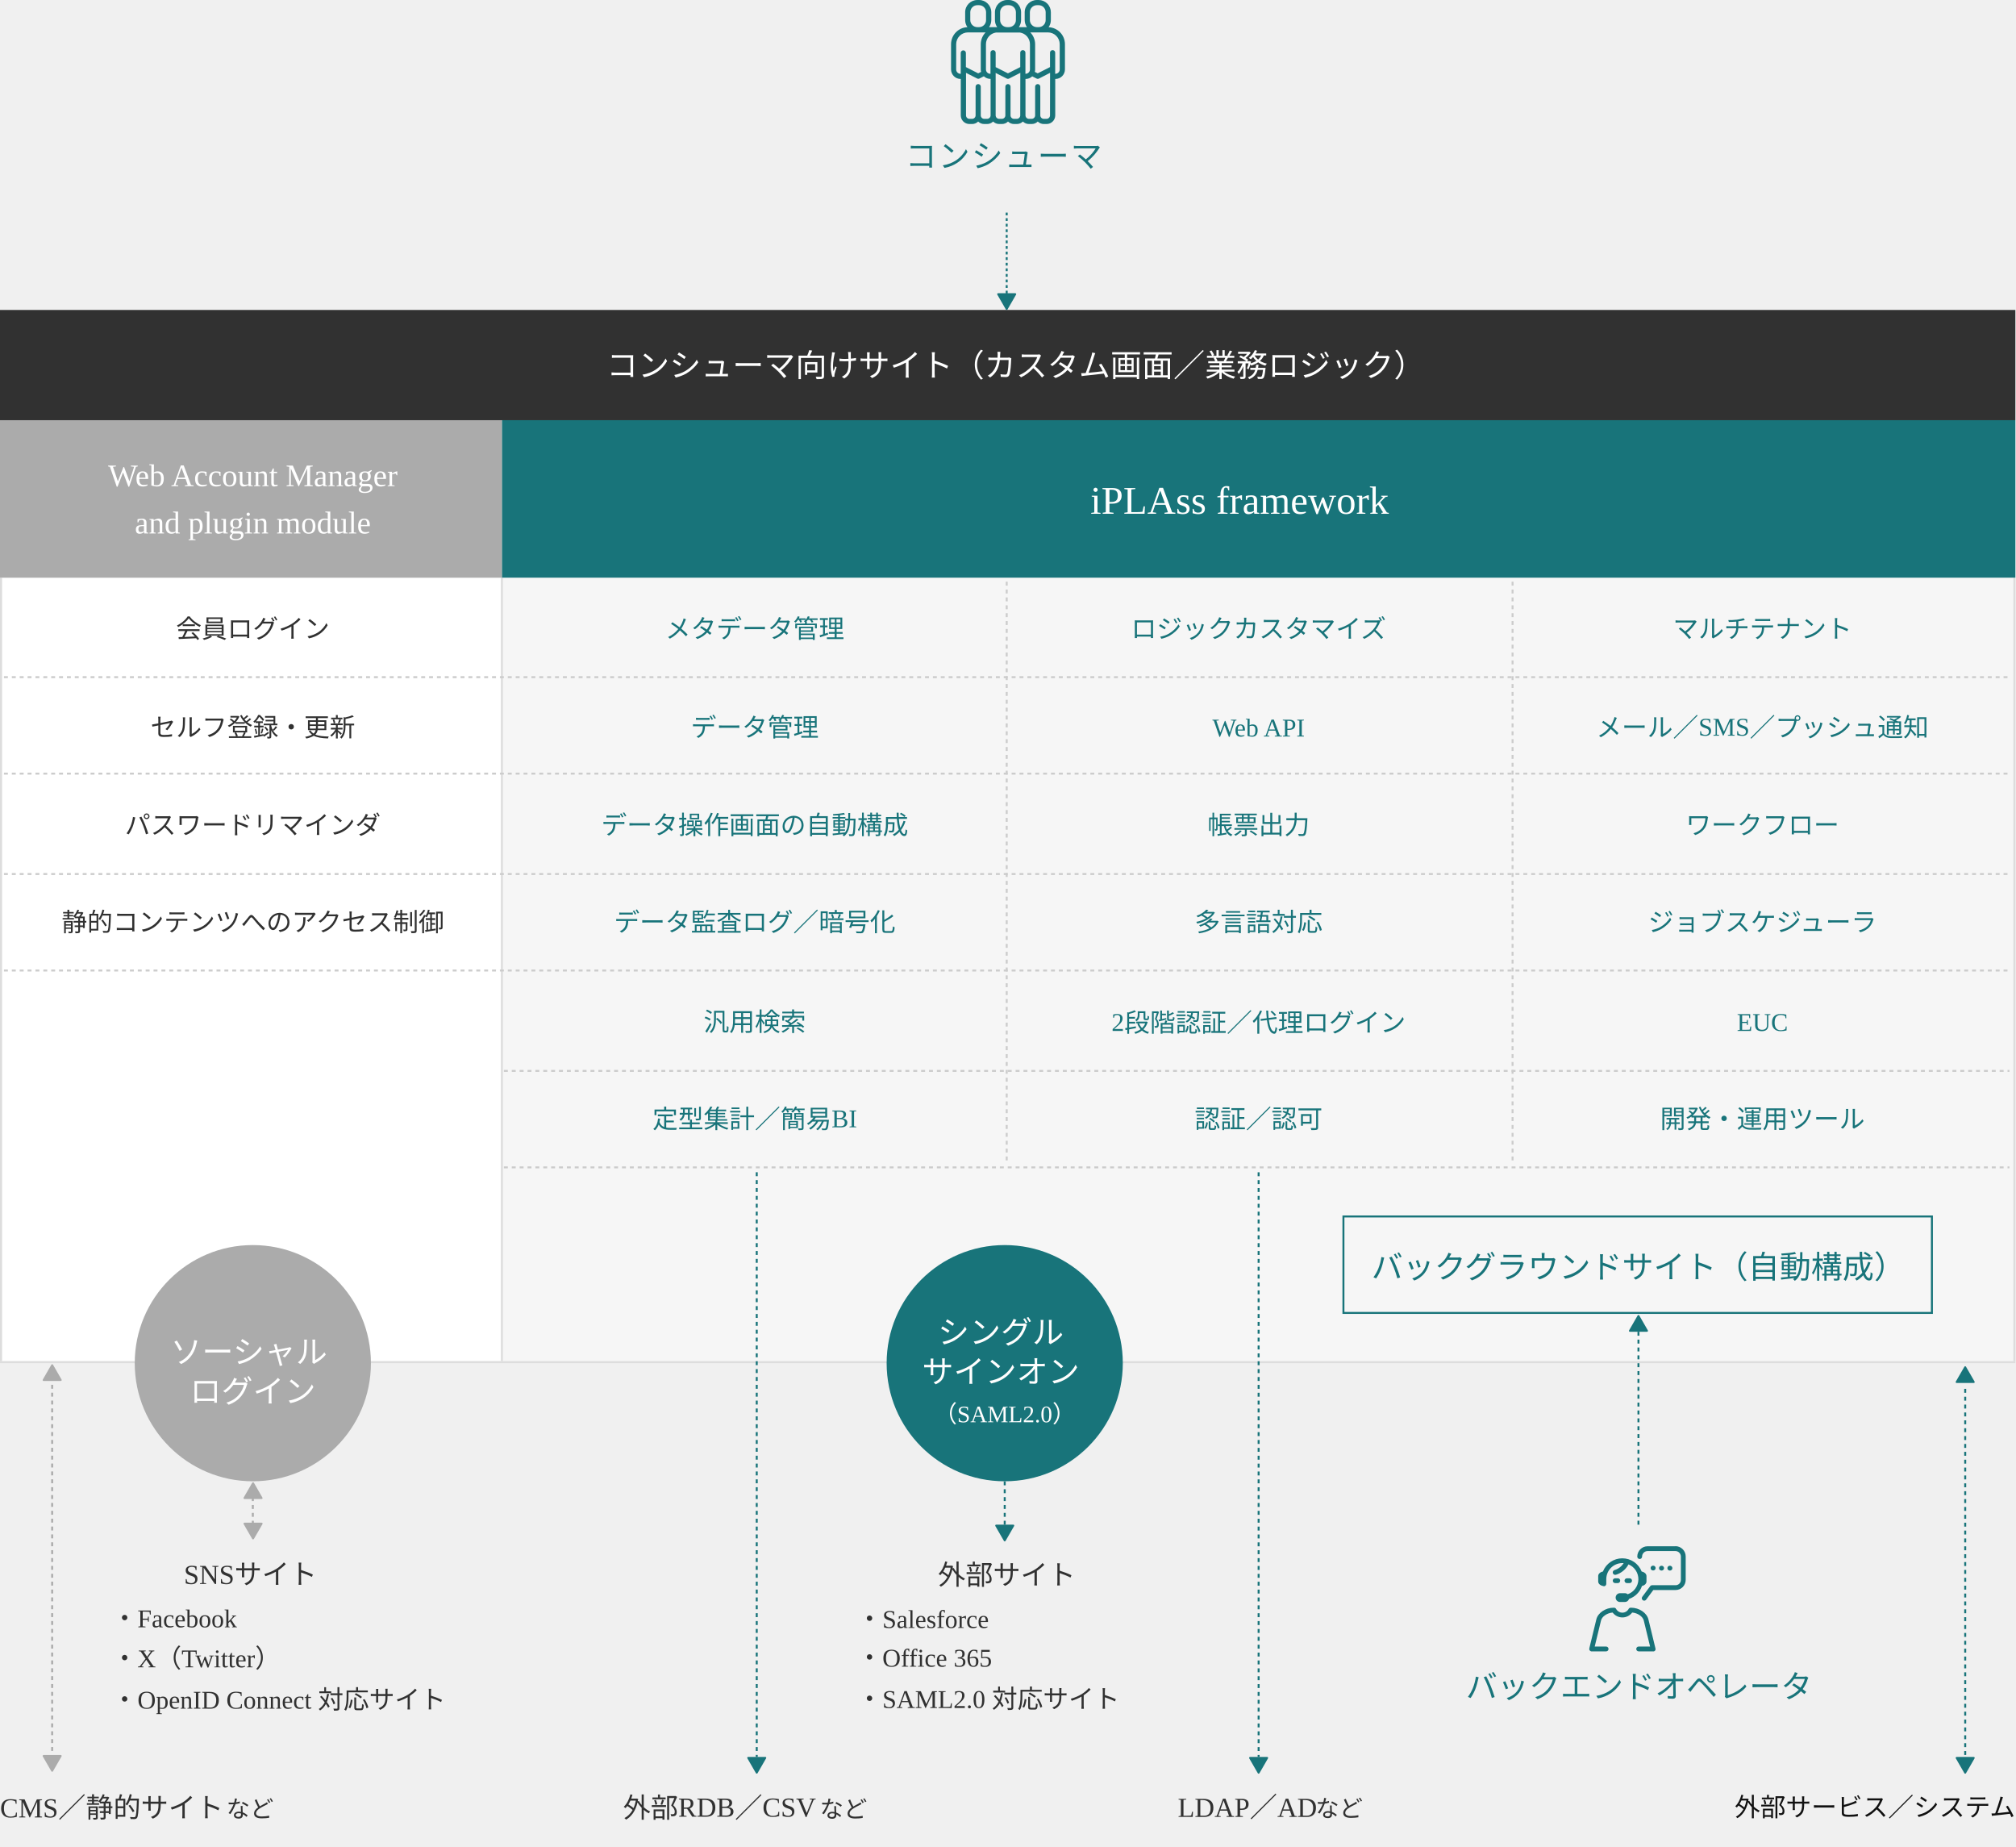
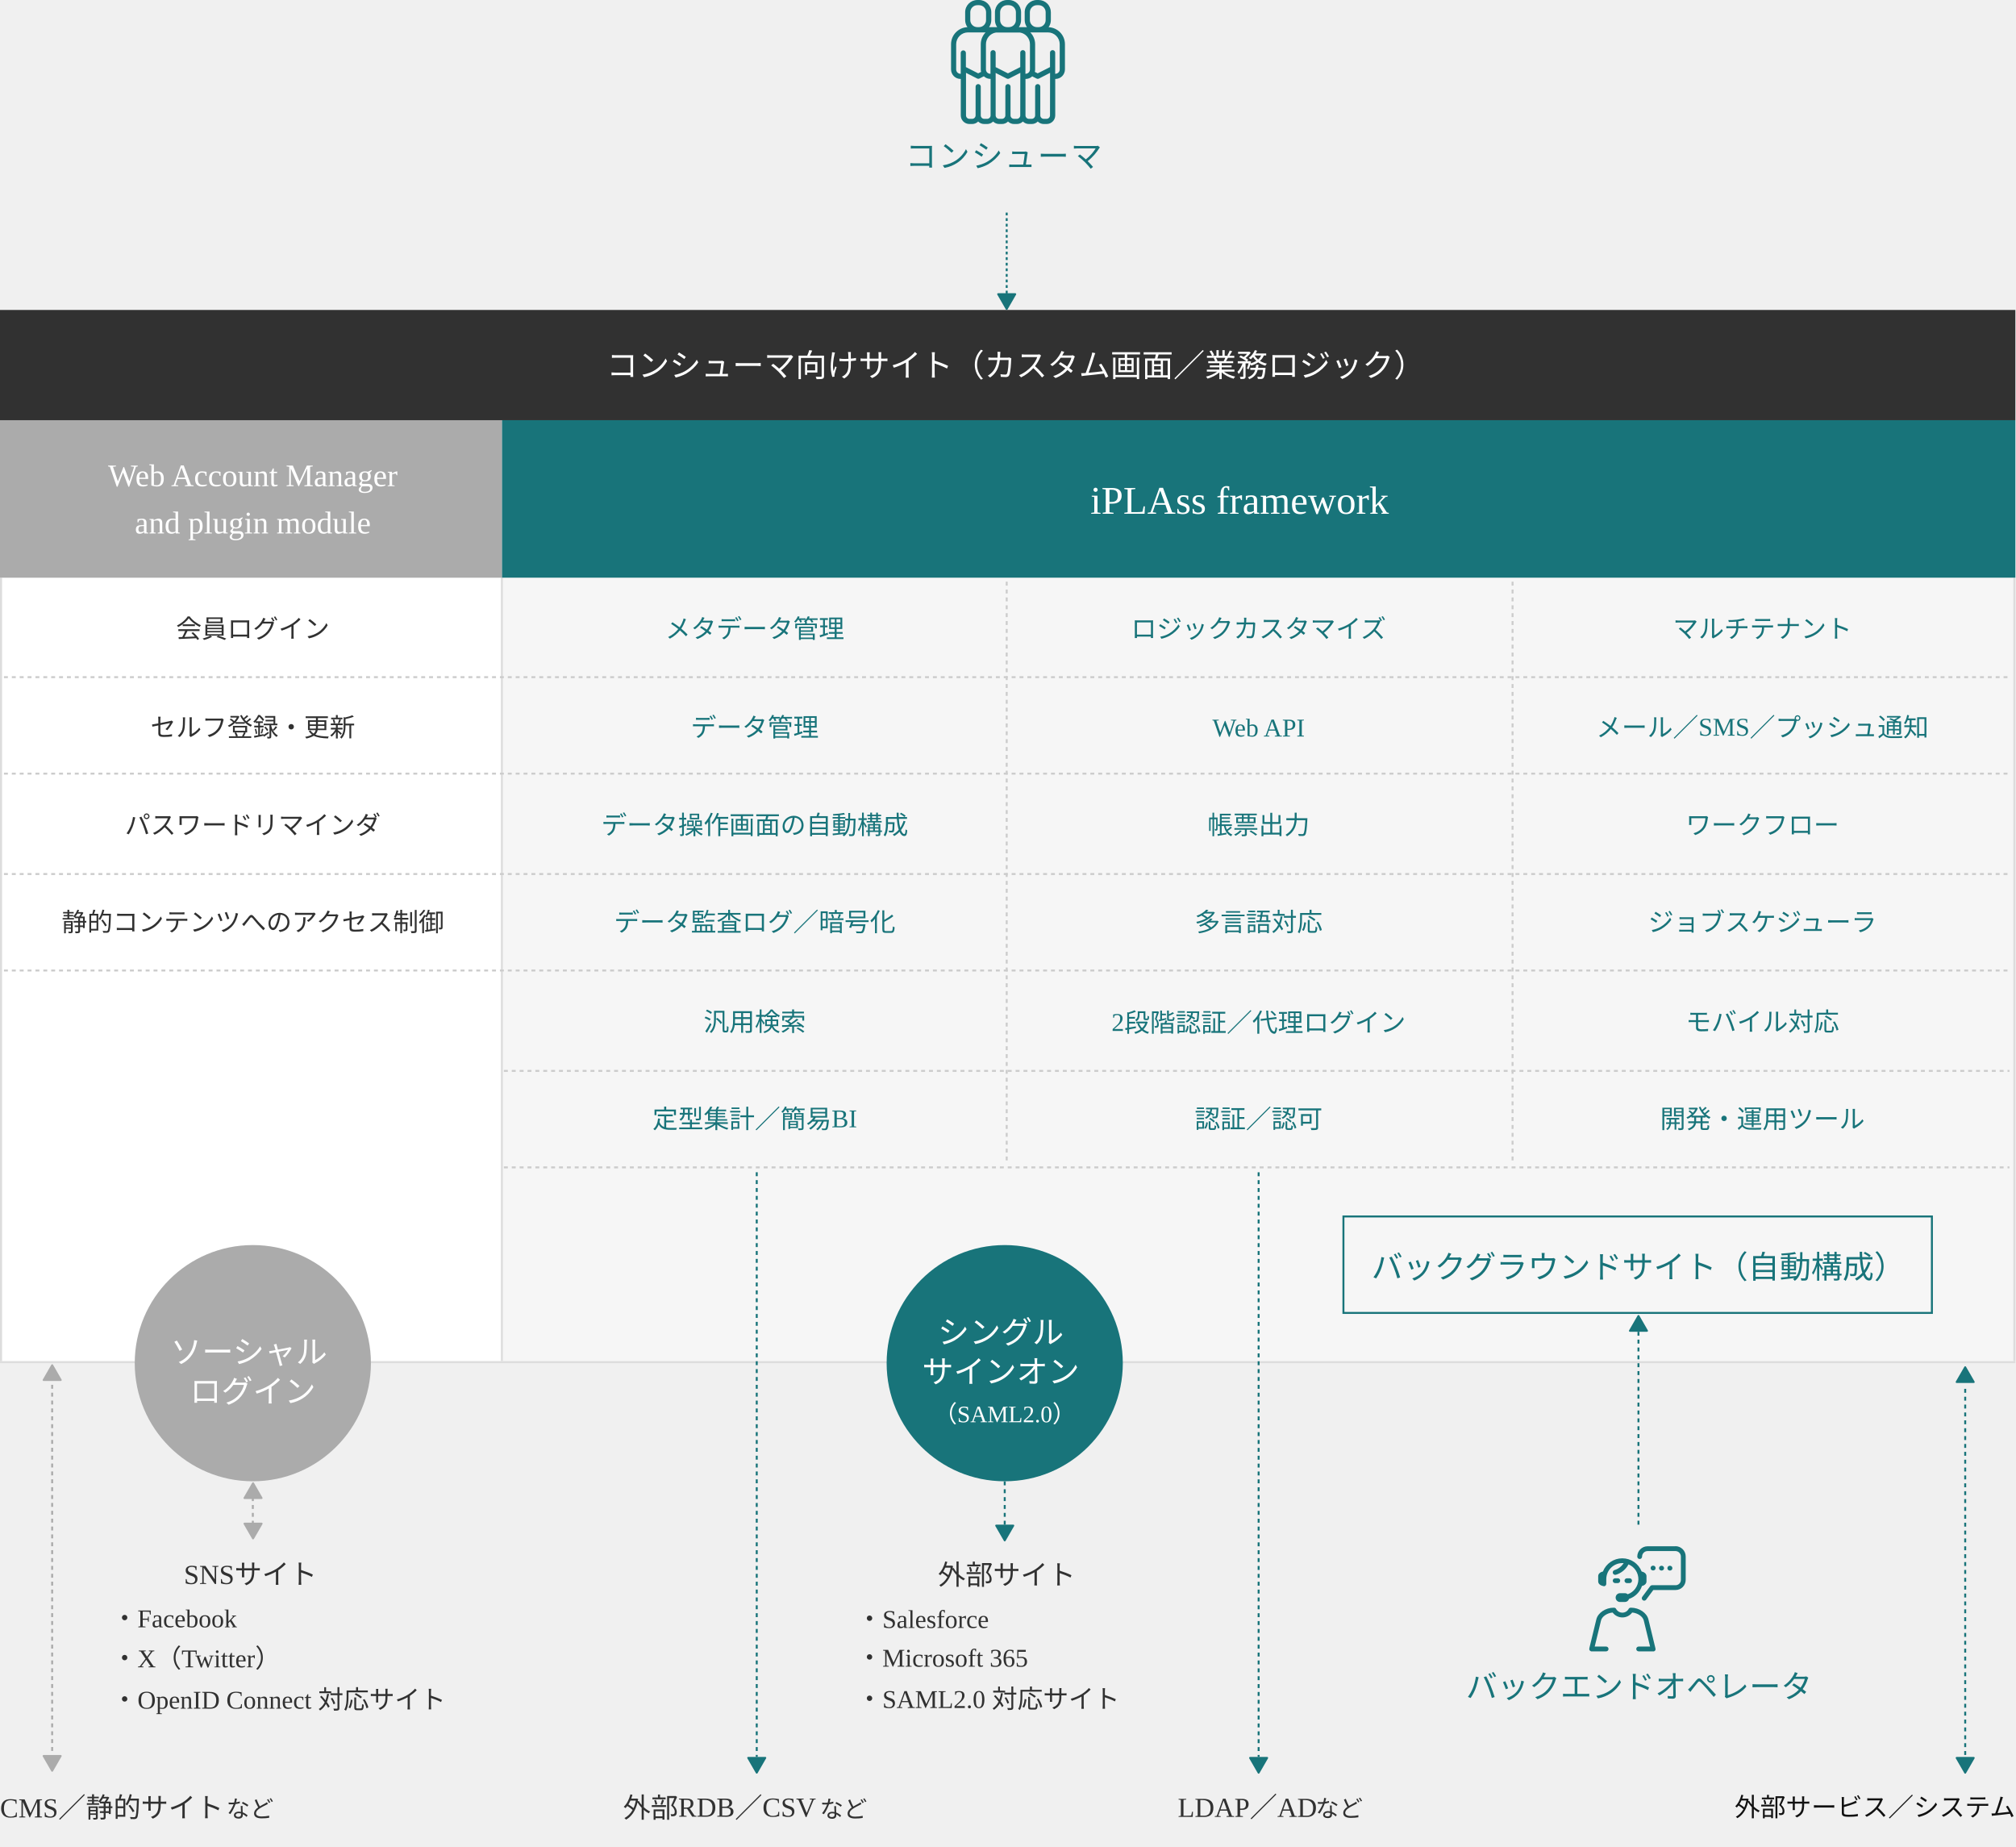
<svg xmlns="http://www.w3.org/2000/svg" width="1024.33" height="938" viewBox="0 0 1024.33 938">
  <g id="iPLAss_Conceptual_Diagram" data-name="iPLAss Conceptual Diagram">
    <rect x="255" y="293.46" width="768" height="398" style="fill:#f6f6f6" />
    <rect x="1" y="293.5" width="254" height="397.96" style="fill:#fff" />
    <path d="M981.1,618.47v48h-298v-48h298m1-1h-300v50h300v-50Z" style="fill:#18747a" />
    <line x1="511.5" y1="295.5" x2="511.5" y2="589.65" style="fill:none;stroke:#ccc;stroke-miterlimit:10;stroke-dasharray:2" />
    <line x1="768.53" y1="295.5" x2="768.53" y2="589.65" style="fill:none;stroke:#ccc;stroke-miterlimit:10;stroke-dasharray:2" />
    <rect y="293.5" width="1" height="398" style="fill:#ddd" />
    <rect x="254.5" y="293.46" width="1" height="398" style="fill:#ddd" />
    <rect x="1023" y="293.51" width="1" height="398" style="fill:#ddd" />
    <rect y="691.5" width="1024" height="1" style="fill:#ddd" />
    <line x1="63" y1="322.5" x2="63" y2="322.5" style="fill:none;stroke:#18747a;stroke-miterlimit:10" />
    <line x1="2.01" y1="344" x2="1021.01" y2="344" style="fill:none;stroke:#ccc;stroke-miterlimit:10;stroke-dasharray:2" />
    <line x1="2.01" y1="393.01" x2="1021.01" y2="393.01" style="fill:none;stroke:#ccc;stroke-miterlimit:10;stroke-dasharray:2" />
    <line x1="2.01" y1="444.01" x2="1020.01" y2="444.01" style="fill:none;stroke:#ccc;stroke-miterlimit:10;stroke-dasharray:2" />
    <line x1="2.01" y1="493.02" x2="1021.01" y2="493.02" style="fill:none;stroke:#ccc;stroke-miterlimit:10;stroke-dasharray:2" />
    <line x1="256.03" y1="544.02" x2="1021.01" y2="544.02" style="fill:none;stroke:#ccc;stroke-miterlimit:10;stroke-dasharray:2" />
    <line x1="256.03" y1="593.03" x2="1021.01" y2="593.03" style="fill:none;stroke:#ccc;stroke-miterlimit:10;stroke-dasharray:2" />
    <line x1="26.5" y1="703.49" x2="26.5" y2="889.49" style="fill:none;stroke:#ababab;stroke-miterlimit:10;stroke-dasharray:2" />
    <line x1="384.5" y1="595.51" x2="384.5" y2="892.52" style="fill:none;stroke:#18747a;stroke-miterlimit:10;stroke-dasharray:2" />
    <line x1="639.51" y1="595.53" x2="639.51" y2="892.54" style="fill:none;stroke:#18747a;stroke-miterlimit:10;stroke-dasharray:2" />
    <line x1="832.5" y1="676.54" x2="832.5" y2="775.53" style="fill:none;stroke:#18747a;stroke-miterlimit:10;stroke-dasharray:2" />
    <line x1="510.5" y1="752.55" x2="510.5" y2="775.53" style="fill:none;stroke:#18747a;stroke-miterlimit:10;stroke-dasharray:2" />
    <line x1="128.46" y1="760.55" x2="128.46" y2="774.53" style="fill:none;stroke:#ababab;stroke-miterlimit:10;stroke-dasharray:2" />
    <line x1="998.52" y1="705.54" x2="998.52" y2="892.54" style="fill:none;stroke:#18747a;stroke-miterlimit:10;stroke-dasharray:2" />
    <circle cx="128.46" cy="692.5" r="60" style="fill:#ababab" />
    <circle cx="510.5" cy="692.5" r="60" style="fill:#18747a" />
    <path d="M26.1,693.27l-4.36,7.57a.46.46,0,0,0,.4.7h8.74a.47.47,0,0,0,.41-.7l-4.37-7.57a.48.48,0,0,0-.82,0Zm0,0" style="fill:#ababab" />
    <path d="M26.91,899.83l4.36-7.57a.46.46,0,0,0-.4-.7H22.13a.46.46,0,0,0-.4.7l4.36,7.57a.48.48,0,0,0,.82,0Zm0,0" style="fill:#ababab" />
    <path d="M384.91,900.79l4.36-7.57a.46.46,0,0,0-.4-.7h-8.74a.46.46,0,0,0-.4.7l4.36,7.57a.48.48,0,0,0,.82,0Zm0,0" style="fill:#18747a" />
    <path d="M510.91,782.8l4.37-7.57a.47.47,0,0,0-.4-.7h-8.74a.47.47,0,0,0-.41.7l4.37,7.57a.47.47,0,0,0,.81,0Zm0,0" style="fill:#18747a" />
    <path d="M639.91,900.81l4.37-7.57a.47.47,0,0,0-.4-.7h-8.75a.47.47,0,0,0-.4.7l4.37,7.57a.47.47,0,0,0,.81,0Zm0,0" style="fill:#18747a" />
    <path d="M832.09,668.27l-4.36,7.57a.46.46,0,0,0,.4.7h8.74a.46.46,0,0,0,.4-.7l-4.36-7.57a.48.48,0,0,0-.82,0Zm0,0" style="fill:#18747a" />
    <path d="M998.92,900.81l4.37-7.57a.47.47,0,0,0-.4-.7h-8.74a.47.47,0,0,0-.41.7l4.37,7.57a.47.47,0,0,0,.81,0Zm0,0" style="fill:#18747a" />
    <path d="M998.11,694.3l-4.37,7.56a.47.47,0,0,0,.41.7h8.74a.47.47,0,0,0,.4-.7l-4.37-7.56a.46.46,0,0,0-.81,0Zm0,0" style="fill:#18747a" />
    <path d="M128.16,753.24l-4.37,7.56a.47.47,0,0,0,.41.7h8.74a.47.47,0,0,0,.4-.7L129,753.24a.47.47,0,0,0-.81,0Zm0,0" style="fill:#ababab" />
    <path d="M129,781.8l4.37-7.57a.47.47,0,0,0-.4-.7H124.2a.47.47,0,0,0-.41.7l4.37,7.57a.47.47,0,0,0,.81,0Zm0,0" style="fill:#ababab" />
    <rect x="255" y="213.46" width="769" height="80" style="fill:#18747a" />
    <rect y="213.46" width="255" height="80" style="fill:#ababab" />
    <rect y="157.46" width="1024" height="56" style="fill:#313131" />
    <text transform="translate(460 85)" style="font-size:16px;fill:#18747a;;letter-spacing:0.05em">コンシューマ</text>
    <line x1="511.5" y1="108" x2="511.5" y2="150.5" style="fill:none;stroke:#18747a;stroke-miterlimit:10;stroke-dasharray:1.417" />
    <path d="M511.91,157.23l4.36-7.57a.46.46,0,0,0-.4-.7h-8.74a.46.46,0,0,0-.4.7l4.36,7.57a.48.48,0,0,0,.82,0Zm0,0" style="fill:#18747a" />
    <path d="M532.79,13.82a6.22,6.22,0,0,0,1.15-3.59v-4A6.22,6.22,0,0,0,527.72,0h-.85a6.22,6.22,0,0,0-6.22,6.21v4a6.23,6.23,0,0,0,1.14,3.58h-4.12a6.15,6.15,0,0,0,1.14-3.58v-4A6.22,6.22,0,0,0,512.6,0h-.86a6.22,6.22,0,0,0-6.21,6.21v4a6.15,6.15,0,0,0,1.14,3.58h-4.13a6.15,6.15,0,0,0,1.14-3.58v-4A6.22,6.22,0,0,0,497.47,0h-.85a6.22,6.22,0,0,0-6.22,6.21v4a6.22,6.22,0,0,0,1.15,3.59,8.67,8.67,0,0,0-8.32,8.64V35.28a4.85,4.85,0,0,0,4.86,4.83h.08V58.62A4.39,4.39,0,0,0,492.55,63H494A4.35,4.35,0,0,0,497,61.74,4.37,4.37,0,0,0,500.11,63h1.43a4.34,4.34,0,0,0,3.06-1.26A4.38,4.38,0,0,0,507.67,63h1.43a4.37,4.37,0,0,0,3.07-1.26A4.35,4.35,0,0,0,515.24,63h1.42a4.35,4.35,0,0,0,3.07-1.26A4.37,4.37,0,0,0,522.8,63h1.42a4.35,4.35,0,0,0,3.07-1.26A4.37,4.37,0,0,0,530.36,63h1.43a4.39,4.39,0,0,0,4.38-4.38V40.11h.08a4.84,4.84,0,0,0,4.85-4.83V22.46A8.66,8.66,0,0,0,532.79,13.82Zm-9.51-7.61a3.59,3.59,0,0,1,3.59-3.58h.85a3.58,3.58,0,0,1,3.58,3.58v4a3.58,3.58,0,0,1-3.58,3.58h-.85a3.59,3.59,0,0,1-3.59-3.58Zm-15.12,0a3.58,3.58,0,0,1,3.58-3.58h.86a3.59,3.59,0,0,1,3.58,3.58v4a3.59,3.59,0,0,1-3.58,3.58h-.86a3.58,3.58,0,0,1-3.58-3.58ZM493,6.21a3.59,3.59,0,0,1,3.59-3.58h.85a3.58,3.58,0,0,1,3.58,3.58v4a3.58,3.58,0,0,1-3.58,3.58h-.85A3.59,3.59,0,0,1,493,10.23Zm-3.55,19.37a1.31,1.31,0,0,0-1.31,1.32h0V37.49h-.08a2.21,2.21,0,0,1-2.23-2.2V22.46a6,6,0,0,1,6.06-6h8.89a8.63,8.63,0,0,0-2.45,6V35.28a4.51,4.51,0,0,0,.16,1.23l-1.47.75-6.25-3.18V26.9h0A1.32,1.32,0,0,0,489.48,25.58Zm12.06,34.79h-1.43a1.75,1.75,0,0,1-1.75-1.75V44.16a1.32,1.32,0,1,0-2.63,0V58.62A1.76,1.76,0,0,1,494,60.37h-1.42a1.75,1.75,0,0,1-1.75-1.75V37l5.65,2.88a1.33,1.33,0,0,0,1.19,0l2.23-1.13a4.82,4.82,0,0,0,3.34,1.33h.08V58.62A1.76,1.76,0,0,1,501.54,60.37Zm16.88-1.75a1.76,1.76,0,0,1-1.76,1.75h-1.42a1.76,1.76,0,0,1-1.76-1.75V44.16a1.32,1.32,0,1,0-2.63,0V58.62a1.75,1.75,0,0,1-1.75,1.75h-1.43a1.76,1.76,0,0,1-1.75-1.75V37.05l5.65,2.86a1.39,1.39,0,0,0,.6.14,1.35,1.35,0,0,0,.59-.14L518.42,37Zm0-31.72h0v7.18l-6.25,3.18-6.25-3.16V26.9h0a1.32,1.32,0,1,0-2.63,0h0V37.49h-.08a2.21,2.21,0,0,1-2.22-2.2V22.46a6,6,0,0,1,5.1-5.94h12.15a6,6,0,0,1,5.11,5.94V35.28a2.21,2.21,0,0,1-2.22,2.2h-.08V26.9h0a1.32,1.32,0,1,0-2.63,0Zm15.12,31.72a1.76,1.76,0,0,1-1.75,1.75h-1.43a1.76,1.76,0,0,1-1.75-1.75V44.16a1.32,1.32,0,1,0-2.63,0V58.62a1.76,1.76,0,0,1-1.76,1.75H522.8a1.75,1.75,0,0,1-1.75-1.75V40.11h.08a4.82,4.82,0,0,0,3.34-1.33l2.23,1.13a1.35,1.35,0,0,0,.59.14,1.39,1.39,0,0,0,.6-.14L533.54,37Zm4.93-23.34a2.2,2.2,0,0,1-2.22,2.2h-.08V26.9h0a1.32,1.32,0,1,0-2.63,0h0v7.18l-6.25,3.18-1.47-.75a4.93,4.93,0,0,0,.16-1.23V22.46a8.6,8.6,0,0,0-2.46-6h8.9a6,6,0,0,1,6.05,6V35.28Z" style="fill:#18747a" />
    <text transform="translate(308.17 191.33)" style="font-size:16px;fill:#fff;">コンシューマ向けサイト（カスタム画面／業務ロジック）</text>
    <text transform="translate(0 923.25)" style="font-size:14px;fill:#313131;">CMS／静的サイト<tspan x="115" y="0" style="font-size:12px">など</tspan>
    </text>
    <text transform="translate(56.83 868)" style="font-size:13px;fill:#313131;">・OpenID Connect 対応サイト</text>
    <text transform="translate(56.83 847)" style="font-size:13px;fill:#313131;">・X（Twitter）</text>
    <text transform="translate(56.83 826.67)" style="font-size:13px;fill:#313131;">・Facebook</text>
    <text transform="translate(93.42 804.67)" style="font-size:14px;fill:#313131;">SNSサイト</text>
    <text transform="translate(128.46 692.5)" style="font-size:16px;fill:#fff;" text-anchor="middle">
      <tspan>ソーシャル</tspan>
      <tspan x="0" y="20">ログイン</tspan>
    </text>
    <text transform="translate(128.46 473.06)" style="font-size:13px;fill:#313131;" text-anchor="middle">静的コンテンツへのアクセス制御</text>
    <text transform="translate(128.46 423.75)" style="font-size:13px;fill:#313131;" text-anchor="middle">パスワードリマインダ</text>
    <text transform="translate(128.46 374.13)" style="font-size:13px;fill:#313131;" text-anchor="middle">セルフ登録・更新</text>
    <text transform="translate(128.46 324.04)" style="font-size:13px;fill:#313131;" text-anchor="middle">会員ログイン</text>
    <text transform="translate(128.46 247)" style="font-size:16px;fill:#fff;" text-anchor="middle">Web Account Manager<tspan x="0" y="24">and plugin module</tspan>
    </text>
    <text transform="translate(881.33 922.67)" style="font-size:13px;fill:#111;">外部サービス／システム</text>
    <text transform="translate(744.83 862.5)" style="font-size:16px;fill:#18747a;">バックエンドオペレータ</text>
    <path d="M841.17,837.6a1.12,1.12,0,0,1,0,.45,1.09,1.09,0,0,1-.15.35,1.28,1.28,0,0,1-.64.5l-.12,0a1.26,1.26,0,0,1-.27,0l0,0H832.6a1.22,1.22,0,0,1,0-2.44h5.81l-3.22-13.28c-.5-2-3.11-3.79-5.88-4a6.21,6.21,0,0,1-9.94,0c-2.77.22-5.39,2-5.88,4l-3.22,13.28h5.8a1.22,1.22,0,0,1,0,2.44h-7.32a1.81,1.81,0,0,1-.31,0,.67.67,0,0,1-.12-.06,1.17,1.17,0,0,1-.62-.49h0c-.14-.11-.13-.23-.17-.35a1.37,1.37,0,0,1,0-.45.63.63,0,0,1,0-.19l3.58-14.74c.8-3.3,4.68-5.9,8.82-5.9h.17a1.23,1.23,0,0,1,1.16.84,3.63,3.63,0,0,0,6.14,0,1.24,1.24,0,0,1,1.15-.84h.17c4.15,0,8,2.6,8.83,5.9l3.58,14.75a.57.57,0,0,1,0,.18ZM823.23,803a1.21,1.21,0,0,0-1.22-1.22h-1.35a1.22,1.22,0,1,0,0,2.44H822a1.22,1.22,0,0,0,1.22-1.22Zm3.43,1.22H828a1.22,1.22,0,1,0,0-2.44h-1.36a1.22,1.22,0,1,0,0,2.44Zm-11.92,1.57a1.16,1.16,0,0,0,1-.27,1.2,1.2,0,0,0,.41-.93V802.2a8.17,8.17,0,0,1,8.17-8.14c.22,0,.45,0,.66,0a8.16,8.16,0,0,1-4.62,3.54A1.22,1.22,0,0,0,821,800a10.78,10.78,0,0,0,6.44-5.29,8.13,8.13,0,0,1-.4,15.18,2.19,2.19,0,0,0-1.42-.54H823a2.24,2.24,0,0,0,0,4.47h2.61a2.21,2.21,0,0,0,2.1-1.56,10.52,10.52,0,0,0,6.58-6.56c1.41-.35,2.29-1.23,2.29-2.31v-2.71c0-1.12-.94-2-2.45-2.34a10.58,10.58,0,0,0-19.69,0c-1.46.33-2.4,1.22-2.4,2.32v2.71c0,1.17,1.06,2.11,2.7,2.38Zm29.54-7.94a1.22,1.22,0,1,0,0-2.44h-.1a1.22,1.22,0,1,0,0,2.44Zm4.24,0a1.22,1.22,0,1,0,0-2.44h-.1a1.22,1.22,0,1,0,0,2.44Zm2.81-12.34h-14.2a5.25,5.25,0,0,0-5.23,5.25,1.22,1.22,0,0,0,1.22,1.23,1.23,1.23,0,0,0,1.22-1.23,2.81,2.81,0,0,1,2.79-2.81h14.2a2.78,2.78,0,0,1,2.73,2.84v11.77a2.7,2.7,0,0,1-2.73,2.74H839.44a1.26,1.26,0,0,0-1,.51l-4,5.37a1.22,1.22,0,0,0,.24,1.71,1.19,1.19,0,0,0,.73.25,1.25,1.25,0,0,0,1-.51l3.64-4.89h11.28a5.14,5.14,0,0,0,5.17-5.18V790.74a5.22,5.22,0,0,0-5.17-5.28ZM840,797.8a1.22,1.22,0,1,0,0-2.44h-.1a1.22,1.22,0,0,0,0,2.44Zm0,0" style="fill:#18747a" />
    <text transform="translate(701.5 649.33)" style="font-size:16px;fill:#18747a;" text-anchor="middle">
      <tspan x="131">バックグラウンドサイト（自動構成）</tspan>
    </text>
    <text transform="translate(598.42 923)" style="font-size:14px;fill:#313131;">LDAP／AD<tspan x="70" y="0" style="font-size:12px">など</tspan>
    </text>
    <text transform="translate(435.31 867.67)" style="font-size:13px;fill:#313131;">・SAML2.0 対応サイト</text>
-     <text transform="translate(435.31 846.67)" style="font-size:13px;fill:#313131;">・Office 365</text>
+     <text transform="translate(435.31 846.67)" style="font-size:13px;fill:#313131;">・Microsoft 365</text>
    <text transform="translate(435.31 827)" style="font-size:13px;fill:#313131;">・Salesforce</text>
    <text transform="translate(476.54 805)" style="font-size:14px;fill:#313131;">外部サイト</text>
    <text transform="translate(510.5 692.5)" style="font-size:16px;fill:#fefefe;" text-anchor="middle">
      <tspan x="0" y="-10">シングル</tspan>
      <tspan x="0" y="10">サインオン</tspan>
      <tspan style="font-size:12px">
        <tspan x="0" y="30">（SAML2.0）</tspan>
      </tspan>
    </text>
    <text transform="translate(316.57 923.33)" style="font-size:14px;fill:#313131;">外部RDB／CSV<tspan x="100" y="0" style="font-size:12px">など</tspan>
    </text>
    <text transform="translate(895.5 573.08)" style="font-size:13px;fill:#18747a;" text-anchor="middle">開発・運用ツール</text>
-     <text transform="translate(895.5 523.72)" style="font-size:13px;fill:#18747a;" text-anchor="middle">EUC</text>
+     <text transform="translate(895.5 523.72)" style="font-size:13px;fill:#18747a;" text-anchor="middle">モバイル対応</text>
    <text transform="translate(895.5 473.06)" style="font-size:13px;fill:#18747a;" text-anchor="middle">ジョブスケジューラ</text>
    <text transform="translate(895.5 423.75)" style="font-size:13px;fill:#18747a;" text-anchor="middle">ワークフロー</text>
    <text transform="translate(895.5 374.13)" style="font-size:13px;fill:#18747a;" text-anchor="middle">メール／SMS／プッシュ通知</text>
    <text transform="translate(895.5 324.04)" style="font-size:13px;fill:#18747a;" text-anchor="middle">マルチテナント</text>
    <text transform="translate(639.5 573.08)" style="font-size:13px;fill:#18747a;" text-anchor="middle">認証／認可</text>
    <text transform="translate(639.5 523.72)" style="font-size:13px;fill:#18747a;" text-anchor="middle">2段階認証／代理ログイン</text>
    <text transform="translate(639.5 473.06)" style="font-size:13px;fill:#18747a;" text-anchor="middle">多言語対応</text>
    <text transform="translate(639.5 423.75)" style="font-size:13px;fill:#18747a;" text-anchor="middle">帳票出力</text>
    <text transform="translate(639.5 374.13)" style="font-size:13px;fill:#18747a;" text-anchor="middle">Web API</text>
    <text transform="translate(639.5 324.04)" style="font-size:13px;fill:#18747a;" text-anchor="middle">ロジックカスタマイズ</text>
    <text transform="translate(383.5 573.08)" style="font-size:13px;fill:#18747a;" text-anchor="middle">定型集計／簡易BI</text>
    <text transform="translate(383.5 523.72)" style="font-size:13px;fill:#18747a;" text-anchor="middle">汎用検索</text>
    <text transform="translate(383.5 473.06)" style="font-size:13px;fill:#18747a;" text-anchor="middle">データ監査ログ／暗号化</text>
    <text transform="translate(383.5 423.75)" style="font-size:13px;fill:#18747a;" text-anchor="middle">データ操作画面の自動構成</text>
    <text transform="translate(383.5 374.13)" style="font-size:13px;fill:#18747a;" text-anchor="middle">データ管理</text>
    <text transform="translate(383.5 324.04)" style="font-size:13px;fill:#18747a;" text-anchor="middle">メタデータ管理</text>
    <text transform="translate(554.02 261)" style="font-size:20px;fill:#fff;">iPLAss framework</text>
  </g>
</svg>
